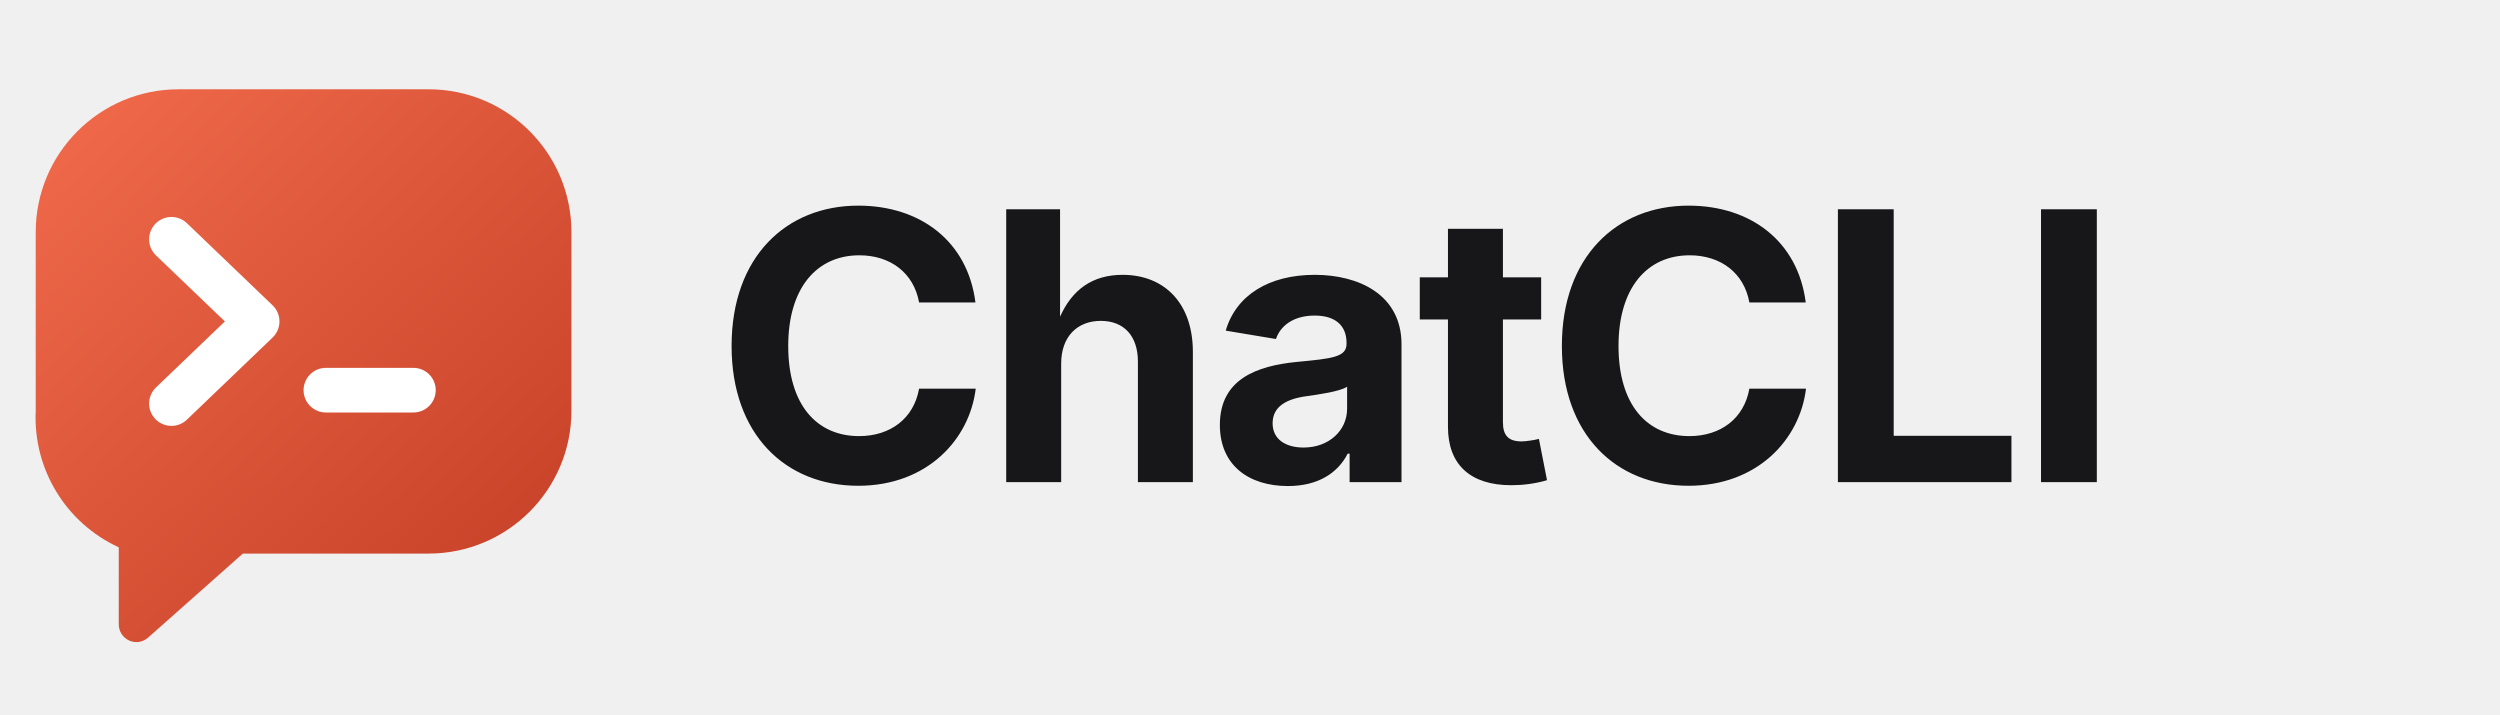
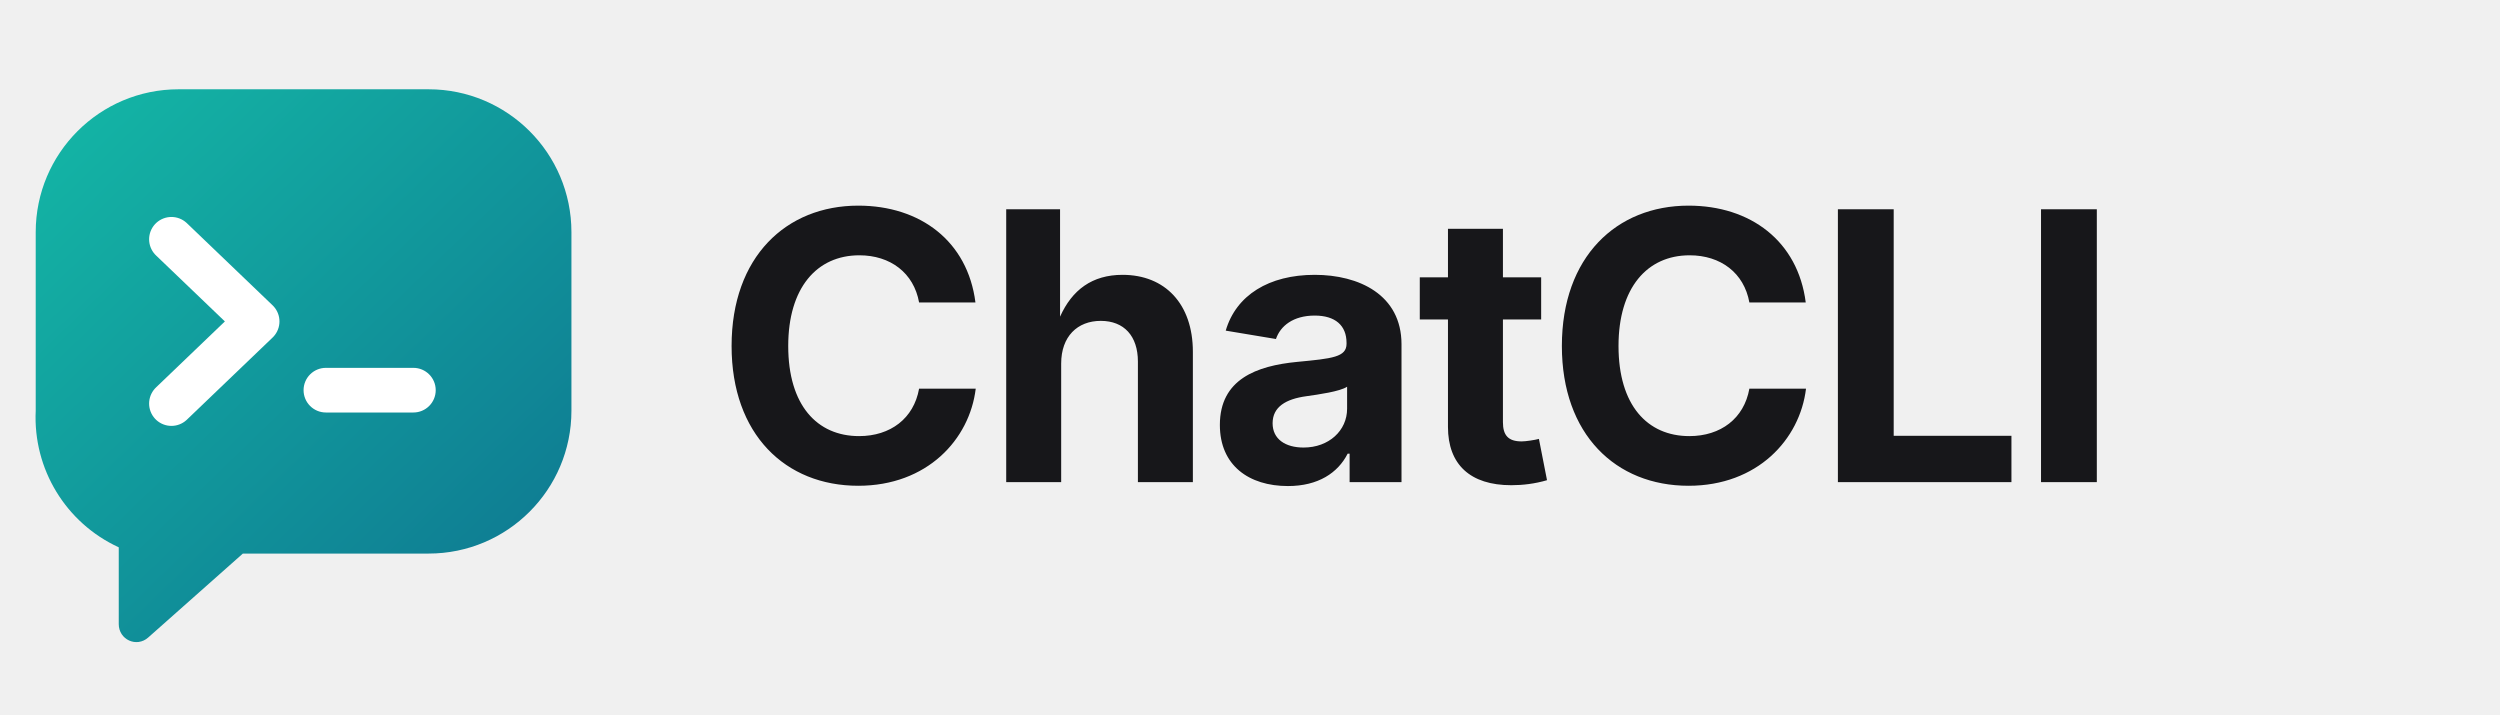
<svg xmlns="http://www.w3.org/2000/svg" viewBox="0 0 140 40" fill="none">
  <defs>
    <linearGradient id="cc-g" x1="2" y1="5" x2="32" y2="36" gradientUnits="userSpaceOnUse">
-       <stop stop-color="#F26B4C" />
-       <stop offset="1" stop-color="#C23D24" />
+       <stop stop-color="#14B8A6" />
+       <stop offset="1" stop-color="#0E7490" />
    </linearGradient>
  </defs>
  <path d="M10 5h14a8 8 0 0 1 8 8v10a8 8 0 0 1-8 8H13.6l-5.3 4.7c-.65.58-1.65.12-1.65-.75v-4.3A8 8 0 0 1 2 23V13a8 8 0 0 1 8-8z" fill="url(#cc-g)" />
  <path d="M9.6 13.4 14.4 18l-4.8 4.6" stroke="#FFFFFF" stroke-width="2.5" stroke-linecap="round" stroke-linejoin="round" />
  <rect x="17" y="20.6" width="7.4" height="2.5" rx="1.25" fill="#FFFFFF" />
  <text x="40" y="27" font-family="Geist, 'SF Pro Display', Inter, system-ui, -apple-system, 'Segoe UI', sans-serif" font-size="21" font-weight="650" letter-spacing="-0.5" fill="#17171A">ChatCLI</text>
</svg>
